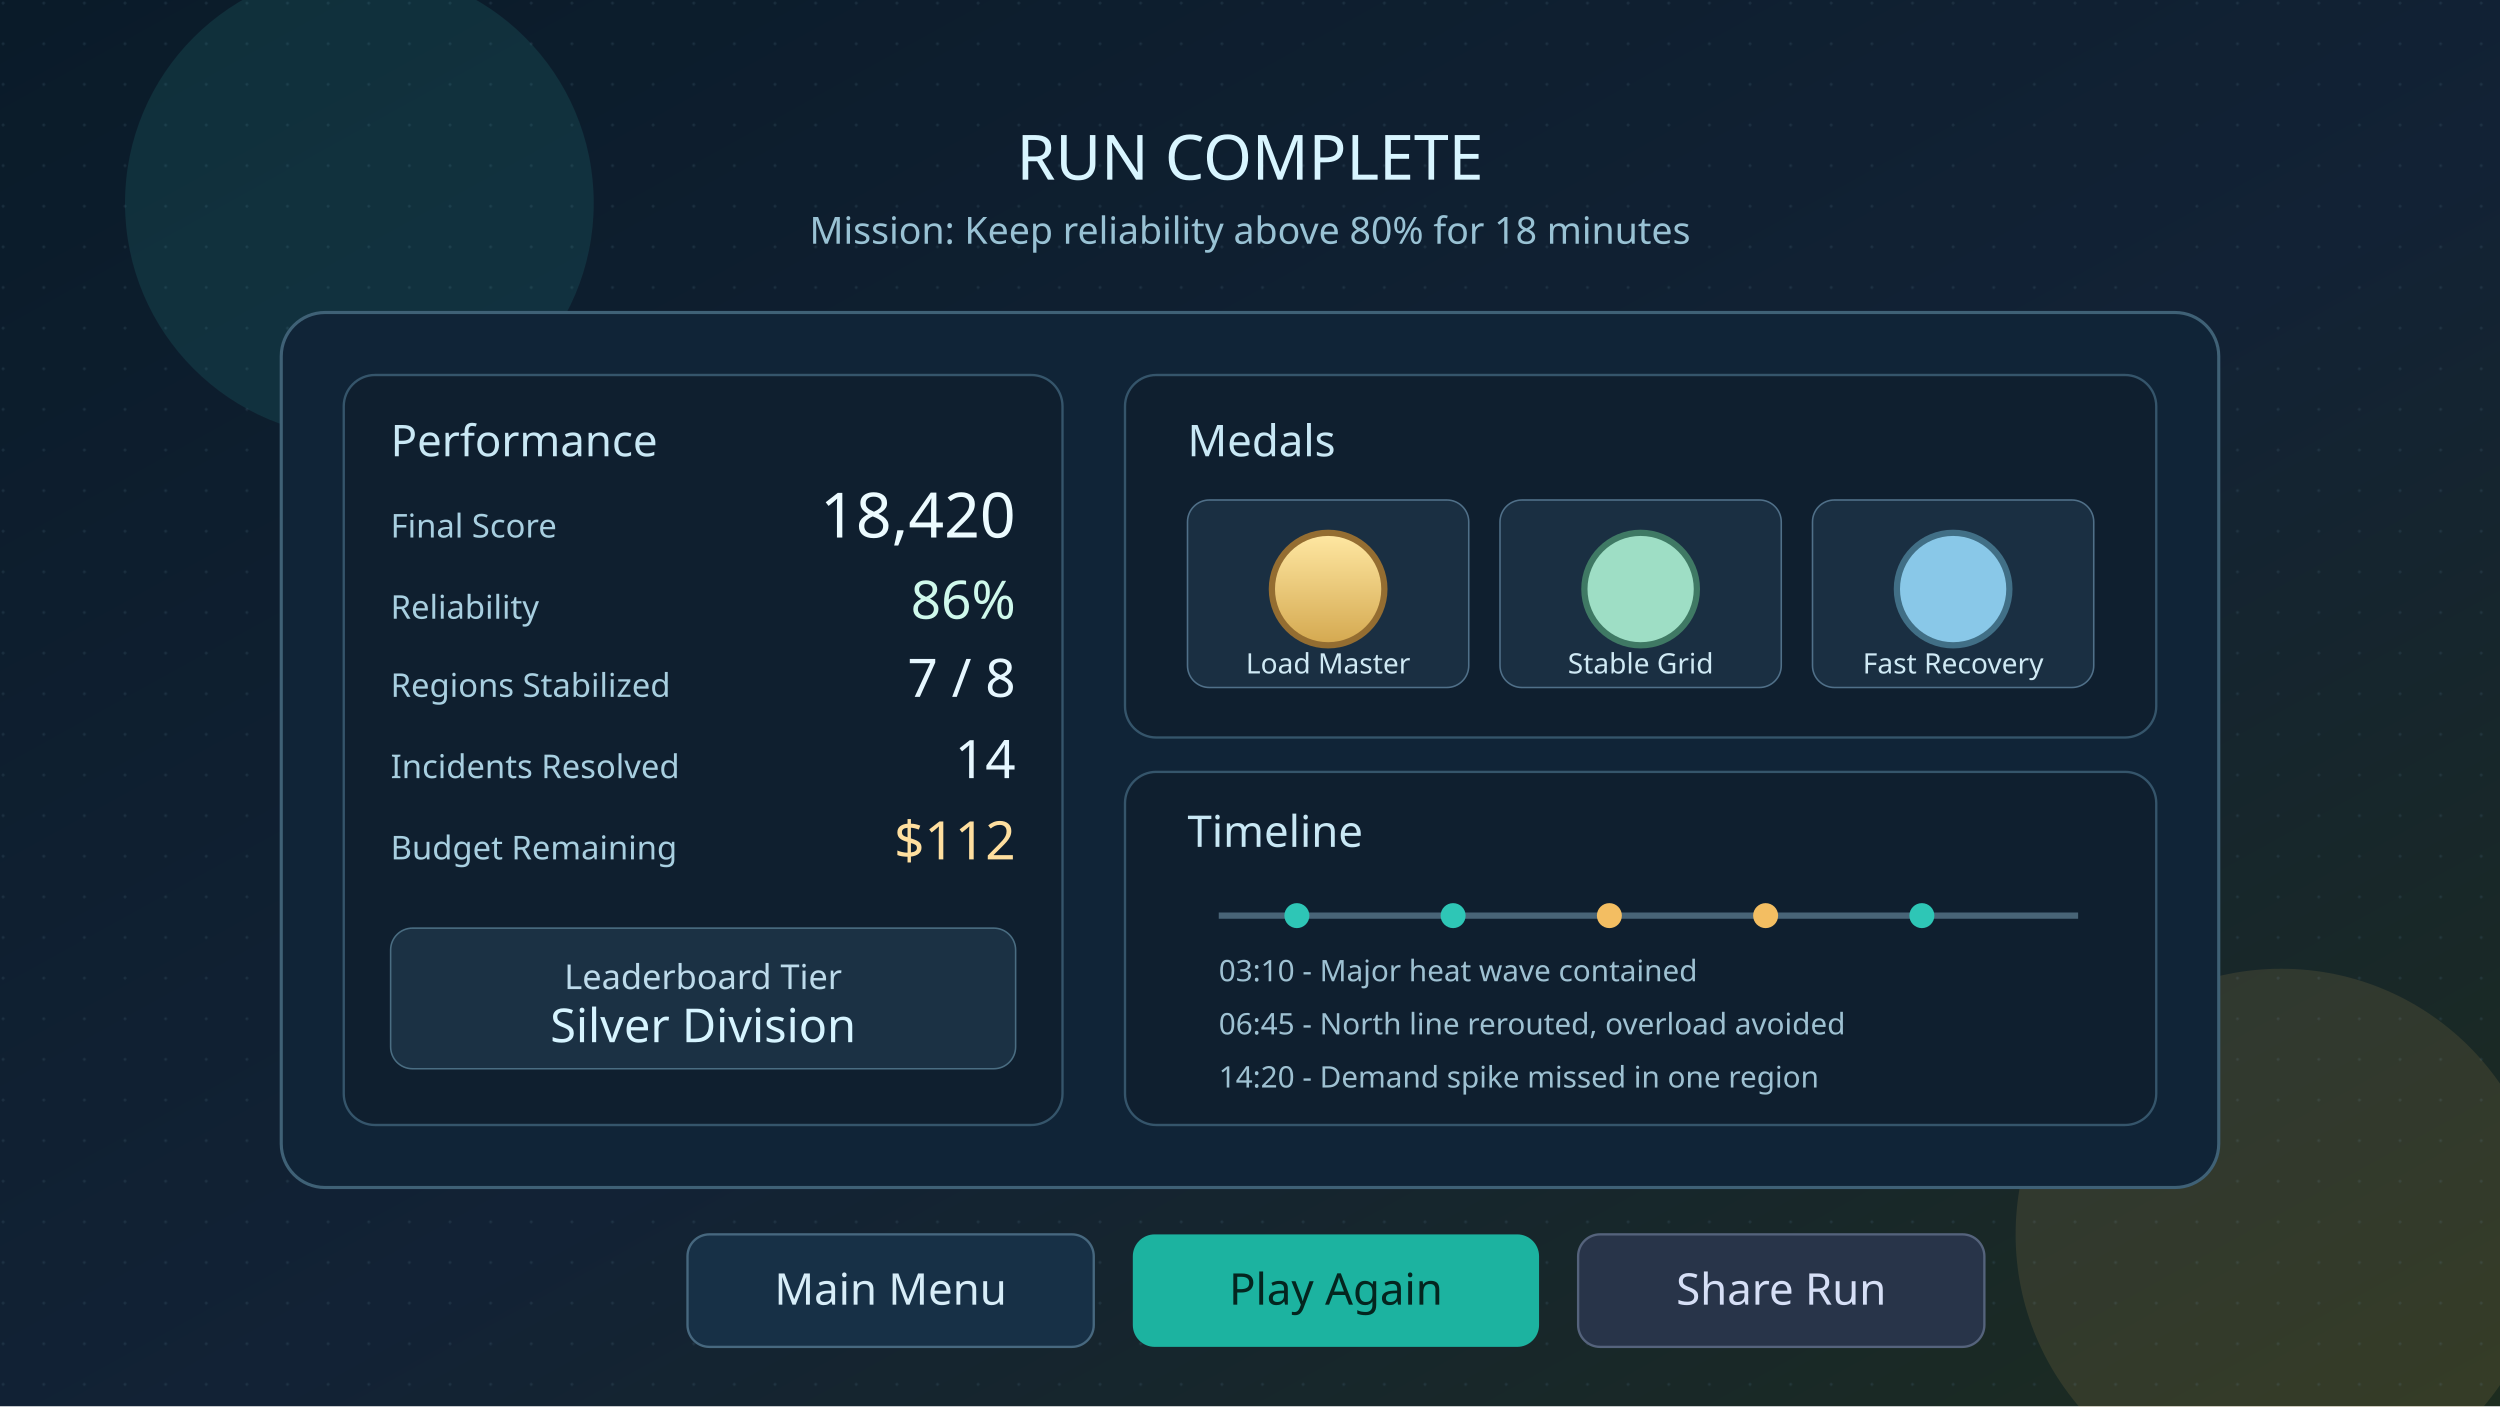
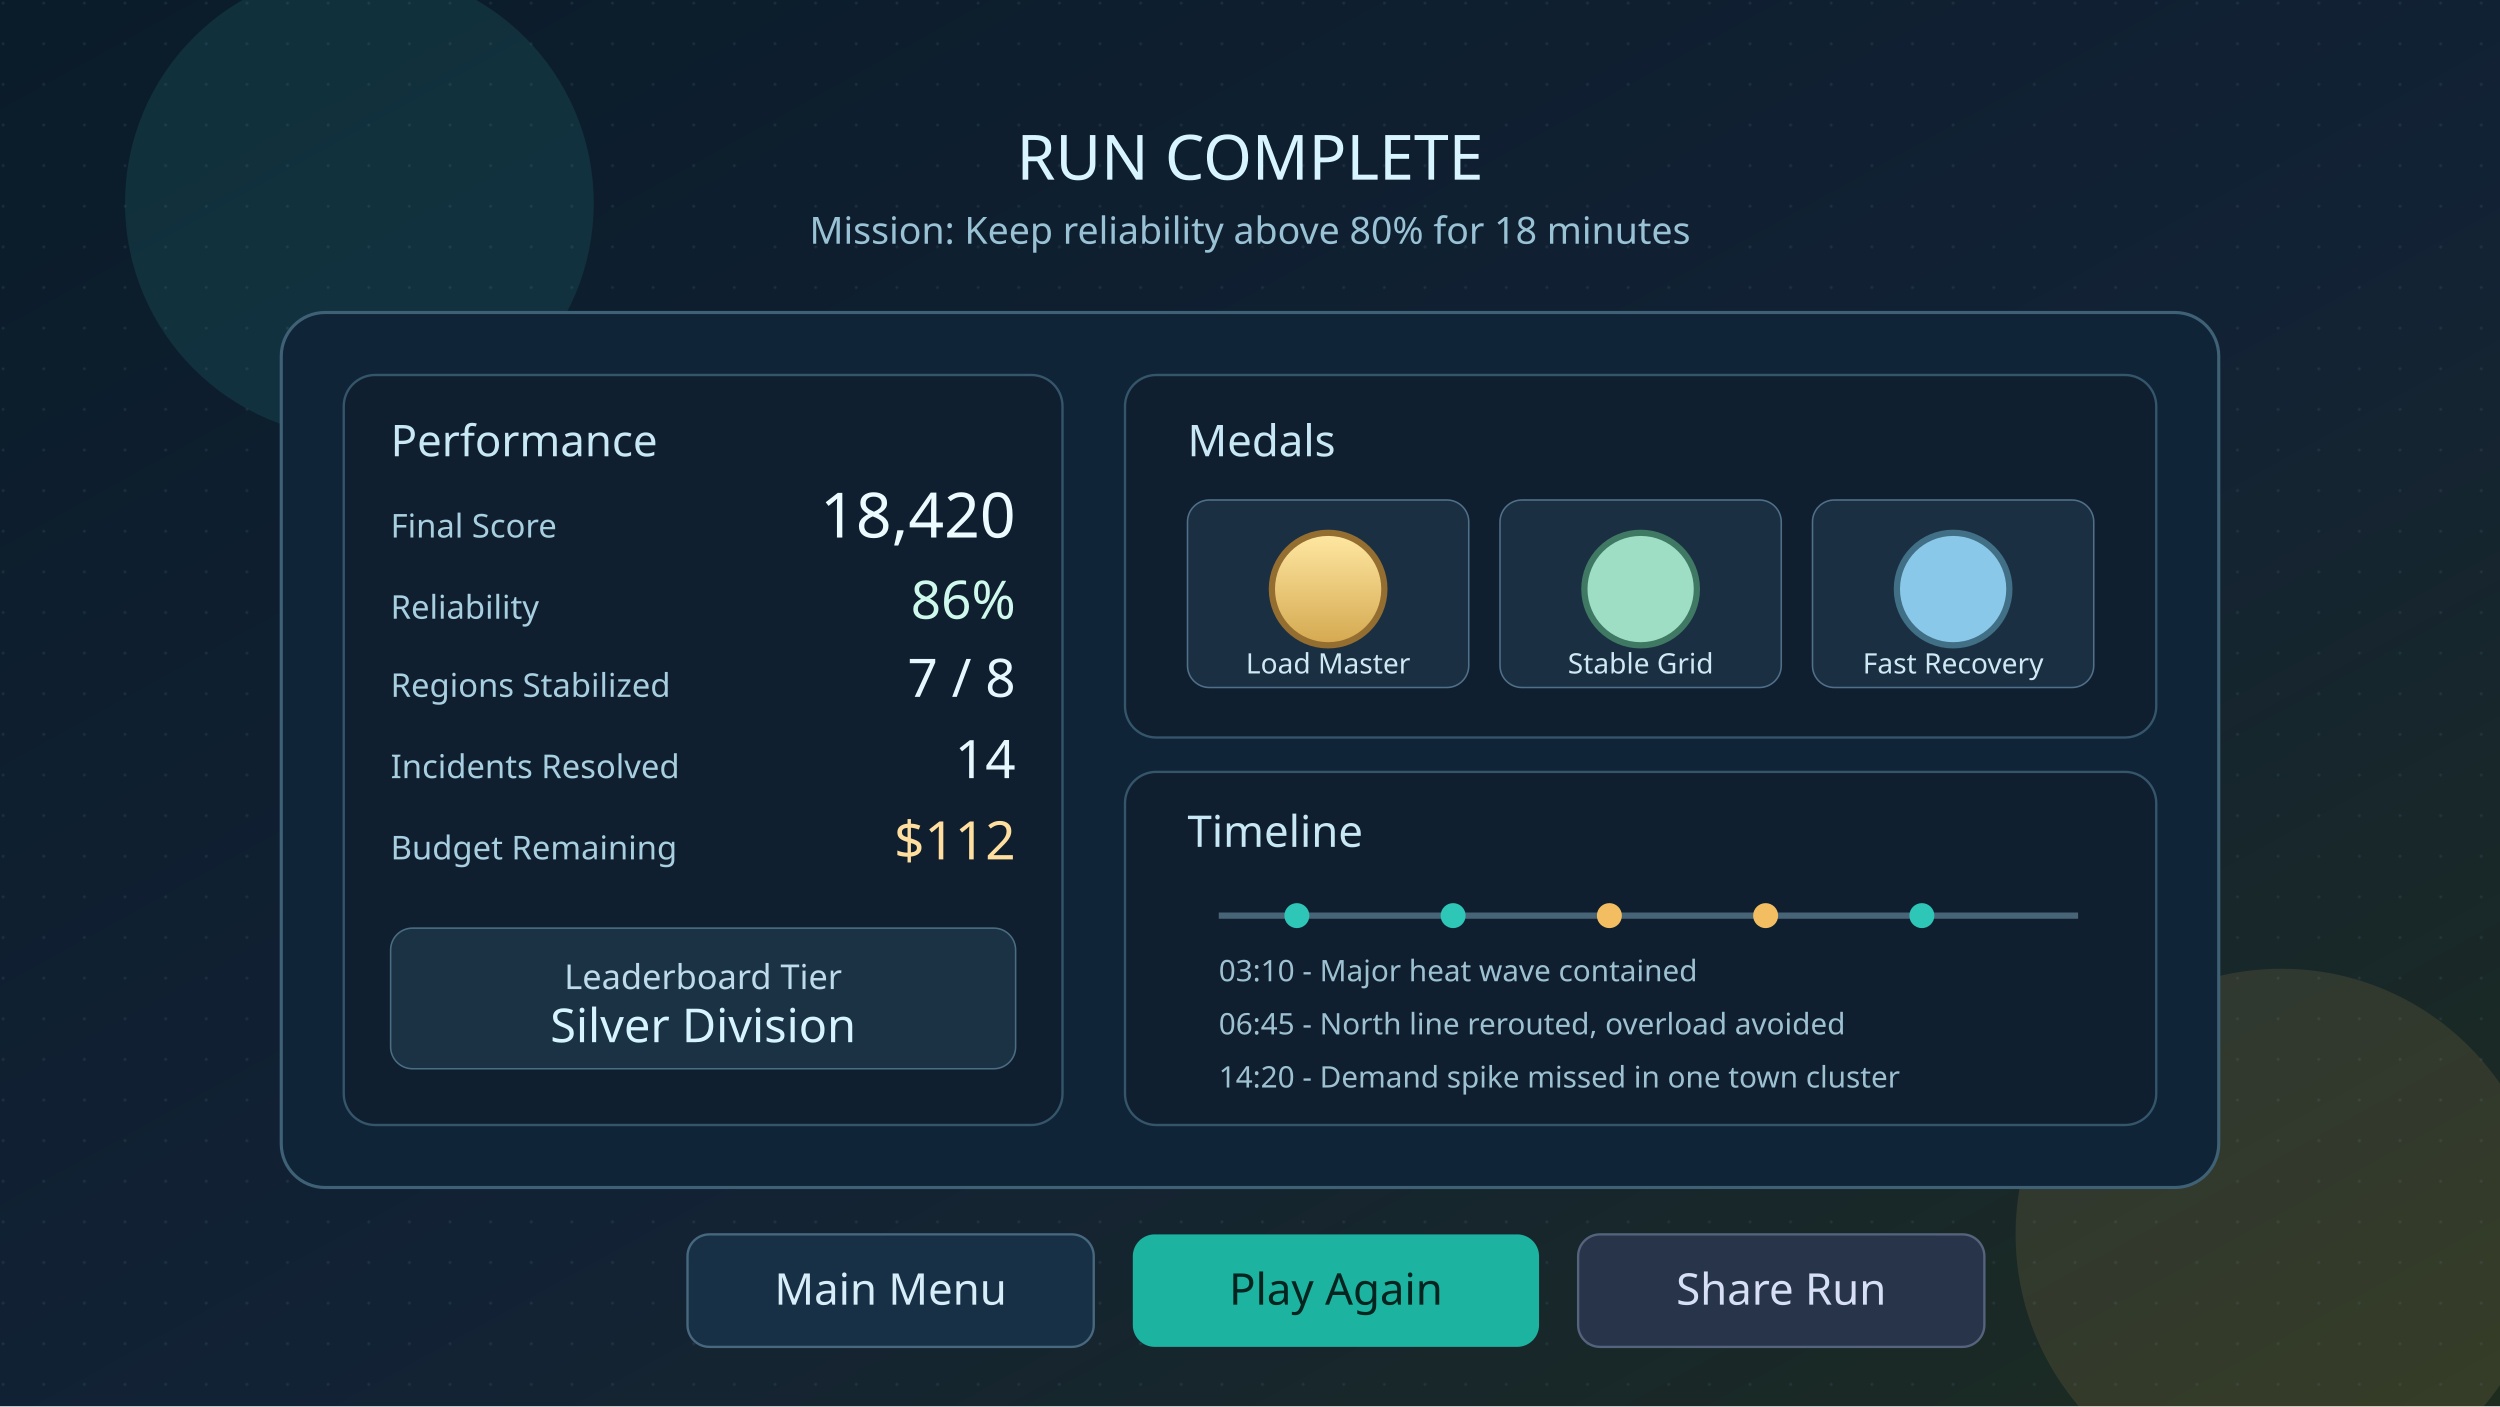
<svg xmlns="http://www.w3.org/2000/svg" width="1600" height="900" viewBox="0 0 1600 900">
  <defs>
    <linearGradient id="bg" x1="0%" y1="0%" x2="100%" y2="100%">
      <stop offset="0%" stop-color="#0a1b29" />
      <stop offset="55%" stop-color="#122235" />
      <stop offset="100%" stop-color="#1d2c1f" />
    </linearGradient>
    <pattern id="dots" width="26" height="26" patternUnits="userSpaceOnUse">
      <circle cx="2" cy="2" r="1" fill="#3a5566" />
    </pattern>
    <linearGradient id="medal" x1="0%" y1="0%" x2="0%" y2="100%">
      <stop offset="0%" stop-color="#ffe8a3" />
      <stop offset="100%" stop-color="#d4a84f" />
    </linearGradient>
  </defs>
  <rect width="1600" height="900" fill="url(#bg)" />
  <rect width="1600" height="900" fill="url(#dots)" opacity="0.28" />
  <circle cx="230" cy="130" r="150" fill="#33c0ba" opacity="0.12" />
  <circle cx="1460" cy="790" r="170" fill="#f8c265" opacity="0.11" />
  <text x="800" y="115" text-anchor="middle" fill="#d8f5ff" font-size="40" font-family="'Trebuchet MS', sans-serif">RUN COMPLETE</text>
  <text x="800" y="156" text-anchor="middle" fill="#99c2d4" font-size="24" font-family="'Segoe UI', sans-serif">Mission: Keep reliability above 80% for 18 minutes</text>
  <rect x="180" y="200" width="1240" height="560" rx="28" fill="#102437" stroke="#3f6176" stroke-width="2" />
  <rect x="220" y="240" width="460" height="480" rx="20" fill="#0f1f2f" stroke="#35556b" stroke-width="1.5" />
  <text x="250" y="292" fill="#c9e8f5" font-size="28" font-family="'Trebuchet MS', sans-serif">Performance</text>
  <text x="250" y="344" fill="#a8cfe0" font-size="21" font-family="'Segoe UI', sans-serif">Final Score</text>
  <text x="650" y="344" text-anchor="end" fill="#ecfbff" font-size="40" font-family="'Trebuchet MS', sans-serif">18,420</text>
  <text x="250" y="396" fill="#a8cfe0" font-size="21" font-family="'Segoe UI', sans-serif">Reliability</text>
  <text x="650" y="396" text-anchor="end" fill="#cff9ec" font-size="34" font-family="'Trebuchet MS', sans-serif">86%</text>
  <text x="250" y="446" fill="#a8cfe0" font-size="21" font-family="'Segoe UI', sans-serif">Regions Stabilized</text>
  <text x="650" y="446" text-anchor="end" fill="#e6f7ff" font-size="34" font-family="'Trebuchet MS', sans-serif">7 / 8</text>
  <text x="250" y="498" fill="#a8cfe0" font-size="21" font-family="'Segoe UI', sans-serif">Incidents Resolved</text>
  <text x="650" y="498" text-anchor="end" fill="#e6f7ff" font-size="34" font-family="'Trebuchet MS', sans-serif">14</text>
  <text x="250" y="550" fill="#a8cfe0" font-size="21" font-family="'Segoe UI', sans-serif">Budget Remaining</text>
  <text x="650" y="550" text-anchor="end" fill="#ffdf9f" font-size="34" font-family="'Trebuchet MS', sans-serif">$112</text>
  <rect x="250" y="594" width="400" height="90" rx="14" fill="#1b3144" stroke="#4a6d82" />
  <text x="450" y="633" text-anchor="middle" fill="#bddbeb" font-size="22" font-family="'Segoe UI', sans-serif">Leaderboard Tier</text>
  <text x="450" y="667" text-anchor="middle" fill="#d6f4ff" font-size="30" font-family="'Trebuchet MS', sans-serif">Silver Division</text>
  <rect x="720" y="240" width="660" height="232" rx="20" fill="#0f1f2f" stroke="#35556b" stroke-width="1.5" />
  <text x="760" y="292" fill="#c9e8f5" font-size="28" font-family="'Trebuchet MS', sans-serif">Medals</text>
  <rect x="760" y="320" width="180" height="120" rx="14" fill="#1a2f42" stroke="#507089" />
  <circle cx="850" cy="377" r="36" fill="url(#medal)" stroke="#946d31" stroke-width="4" />
  <text x="850" y="431" text-anchor="middle" fill="#cfe9f4" font-size="18" font-family="'Segoe UI', sans-serif">Load Master</text>
  <rect x="960" y="320" width="180" height="120" rx="14" fill="#1a2f42" stroke="#507089" />
  <circle cx="1050" cy="377" r="36" fill="#9edec5" stroke="#3f7964" stroke-width="4" />
  <text x="1050" y="431" text-anchor="middle" fill="#cfe9f4" font-size="18" font-family="'Segoe UI', sans-serif">Stable Grid</text>
  <rect x="1160" y="320" width="180" height="120" rx="14" fill="#1a2f42" stroke="#507089" />
  <circle cx="1250" cy="377" r="36" fill="#89c8e8" stroke="#416f86" stroke-width="4" />
  <text x="1250" y="431" text-anchor="middle" fill="#cfe9f4" font-size="18" font-family="'Segoe UI', sans-serif">Fast Recovery</text>
  <rect x="720" y="494" width="660" height="226" rx="20" fill="#0f1f2f" stroke="#35556b" stroke-width="1.5" />
  <text x="760" y="542" fill="#c9e8f5" font-size="28" font-family="'Trebuchet MS', sans-serif">Timeline</text>
  <line x1="780" y1="586" x2="1330" y2="586" stroke="#486477" stroke-width="4" />
  <circle cx="830" cy="586" r="8" fill="#2ec6b6" />
  <circle cx="930" cy="586" r="8" fill="#2ec6b6" />
  <circle cx="1030" cy="586" r="8" fill="#f3be62" />
  <circle cx="1130" cy="586" r="8" fill="#f3be62" />
  <circle cx="1230" cy="586" r="8" fill="#2ec6b6" />
  <text x="780" y="628" fill="#9ec1d2" font-size="19" font-family="'Segoe UI', sans-serif">03:10 - Major heat wave contained</text>
  <text x="780" y="662" fill="#9ec1d2" font-size="19" font-family="'Segoe UI', sans-serif">06:45 - North line rerouted, overload avoided</text>
-   <text x="780" y="696" fill="#9ec1d2" font-size="19" font-family="'Segoe UI', sans-serif">14:20 - Demand spike missed in one region</text>
+   <text x="780" y="696" fill="#9ec1d2" font-size="19" font-family="'Segoe UI', sans-serif">14:20 - Demand spike missed in one town cluster</text>
  <rect x="440" y="790" width="260" height="72" rx="14" fill="#173046" stroke="#47687f" stroke-width="1.5" />
  <text x="570" y="835" text-anchor="middle" fill="#d7edf8" font-size="28" font-family="'Segoe UI', sans-serif">Main Menu</text>
  <rect x="725" y="790" width="260" height="72" rx="14" fill="#1cb3a0" />
  <text x="855" y="835" text-anchor="middle" fill="#04251f" font-size="28" font-family="'Trebuchet MS', sans-serif">Play Again</text>
  <rect x="1010" y="790" width="260" height="72" rx="14" fill="#283449" stroke="#55637c" stroke-width="1.5" />
  <text x="1140" y="835" text-anchor="middle" fill="#d6dff6" font-size="28" font-family="'Segoe UI', sans-serif">Share Run</text>
</svg>
